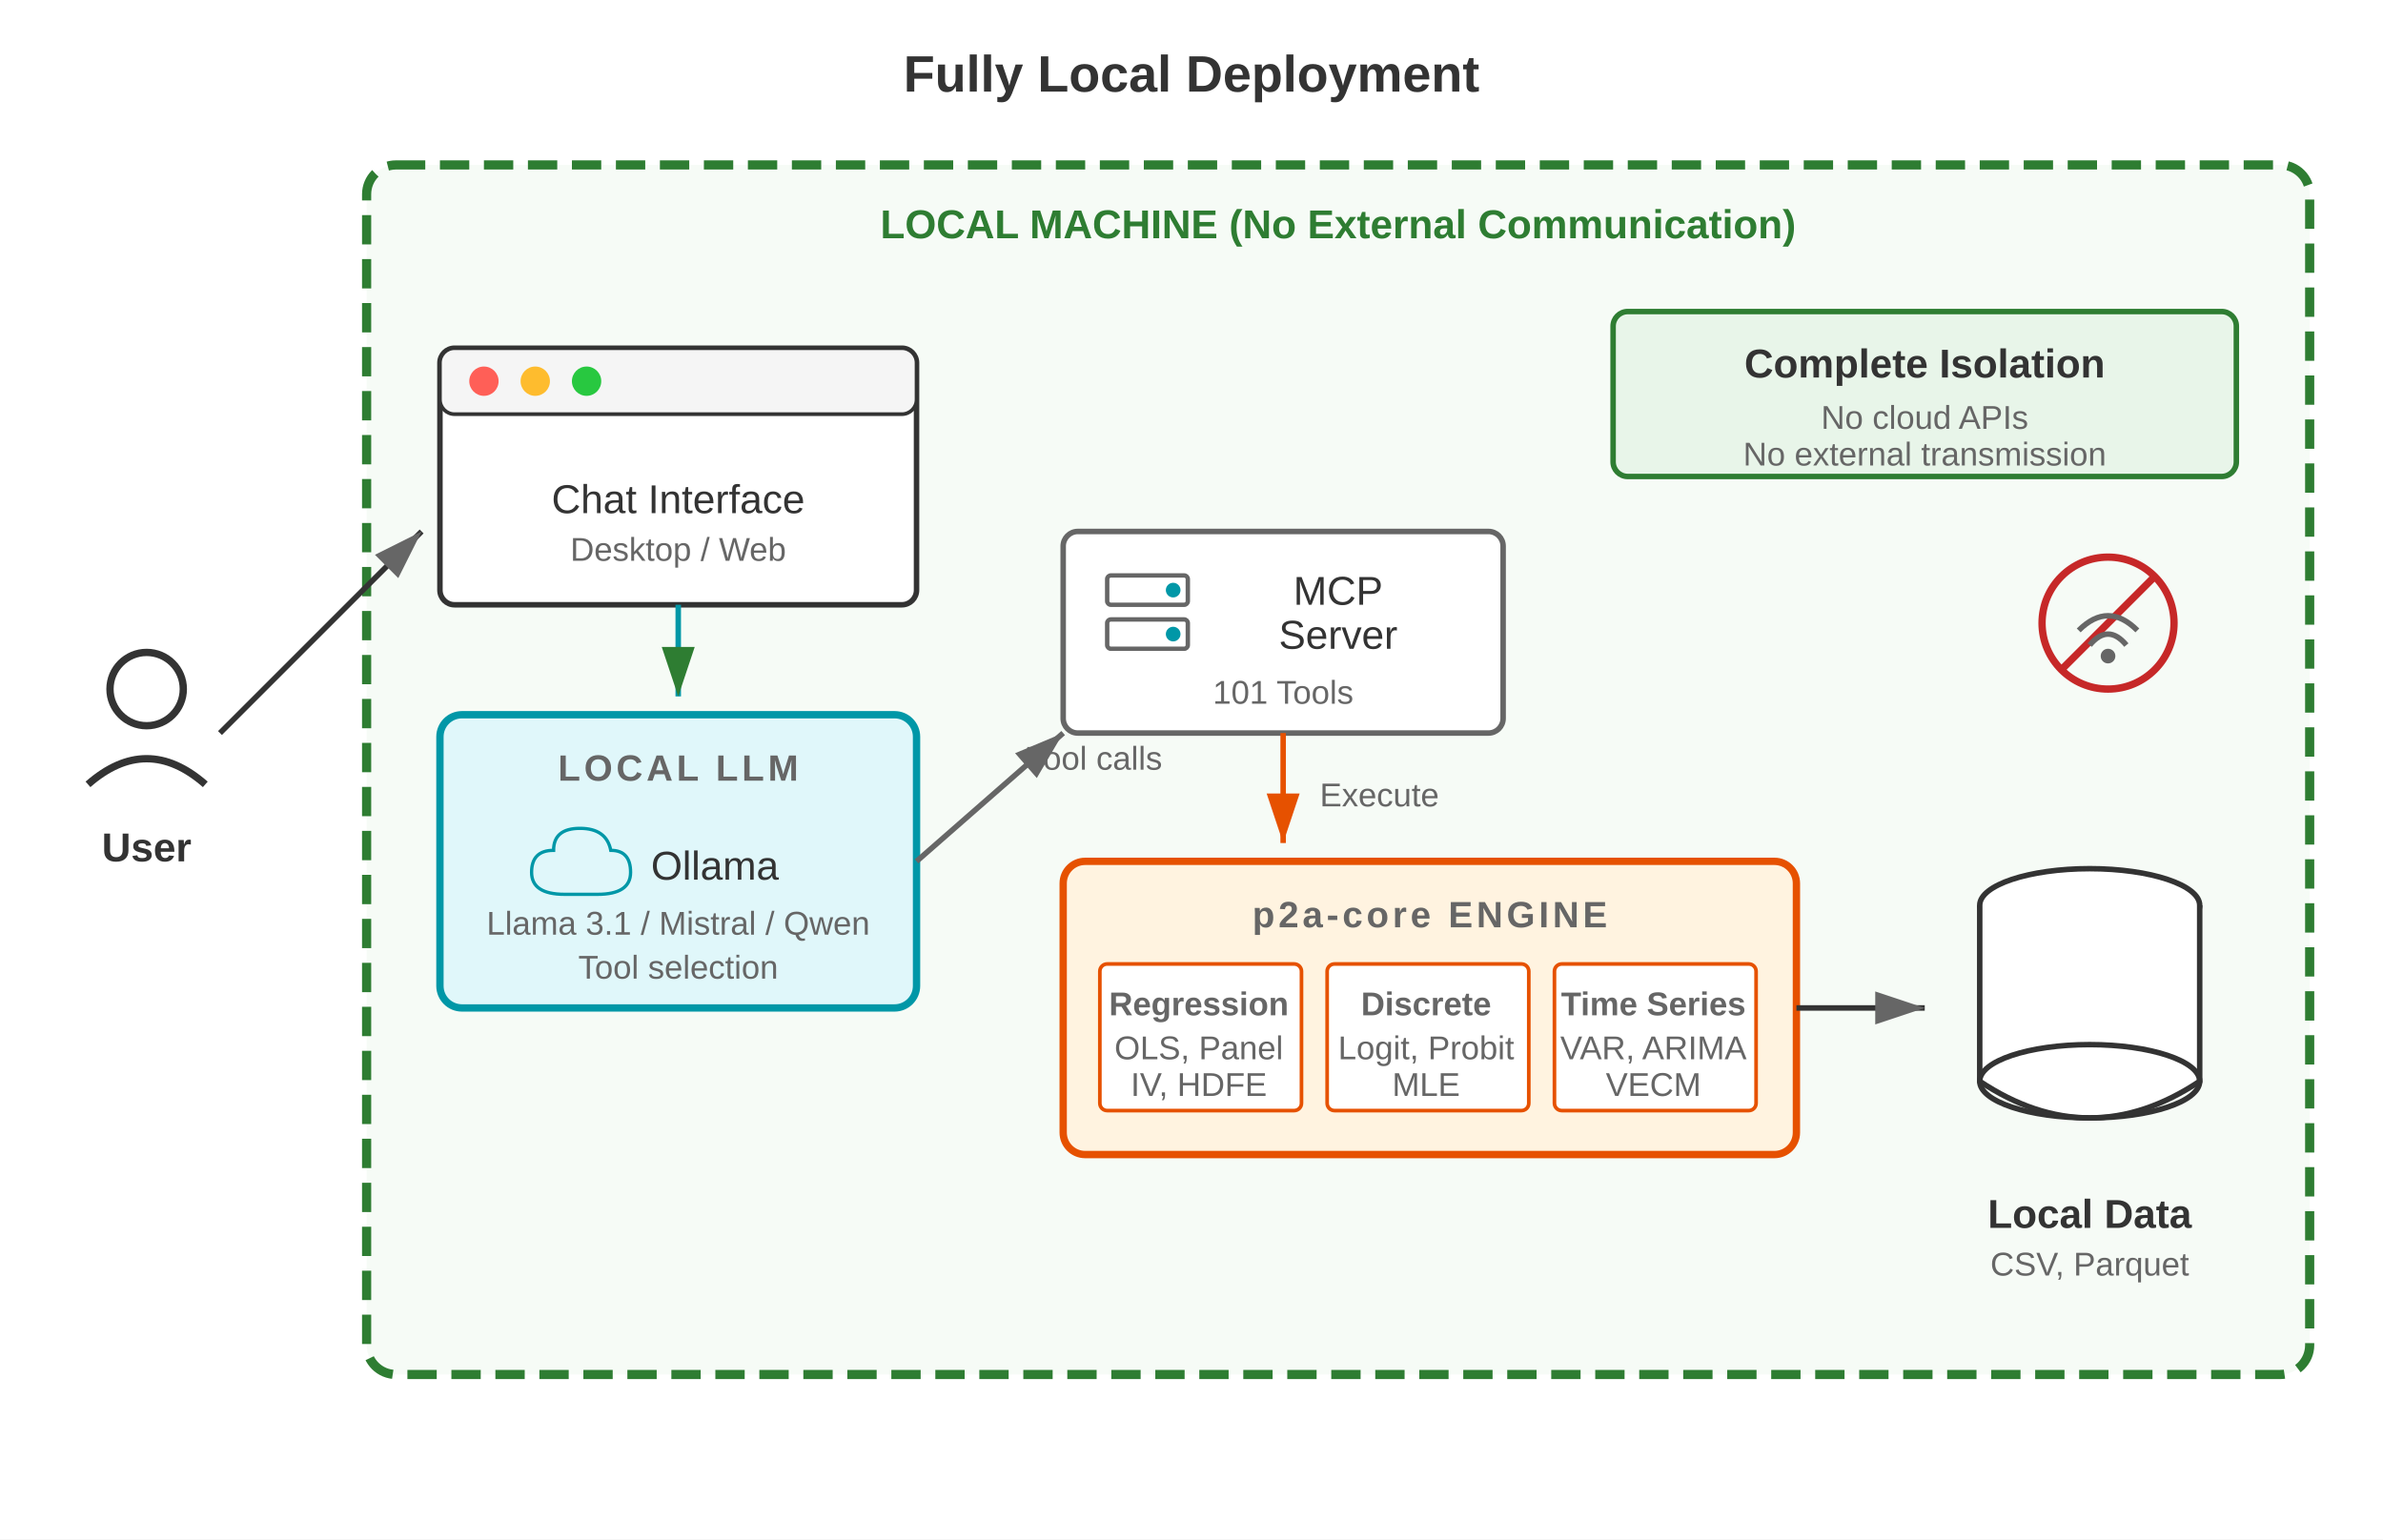
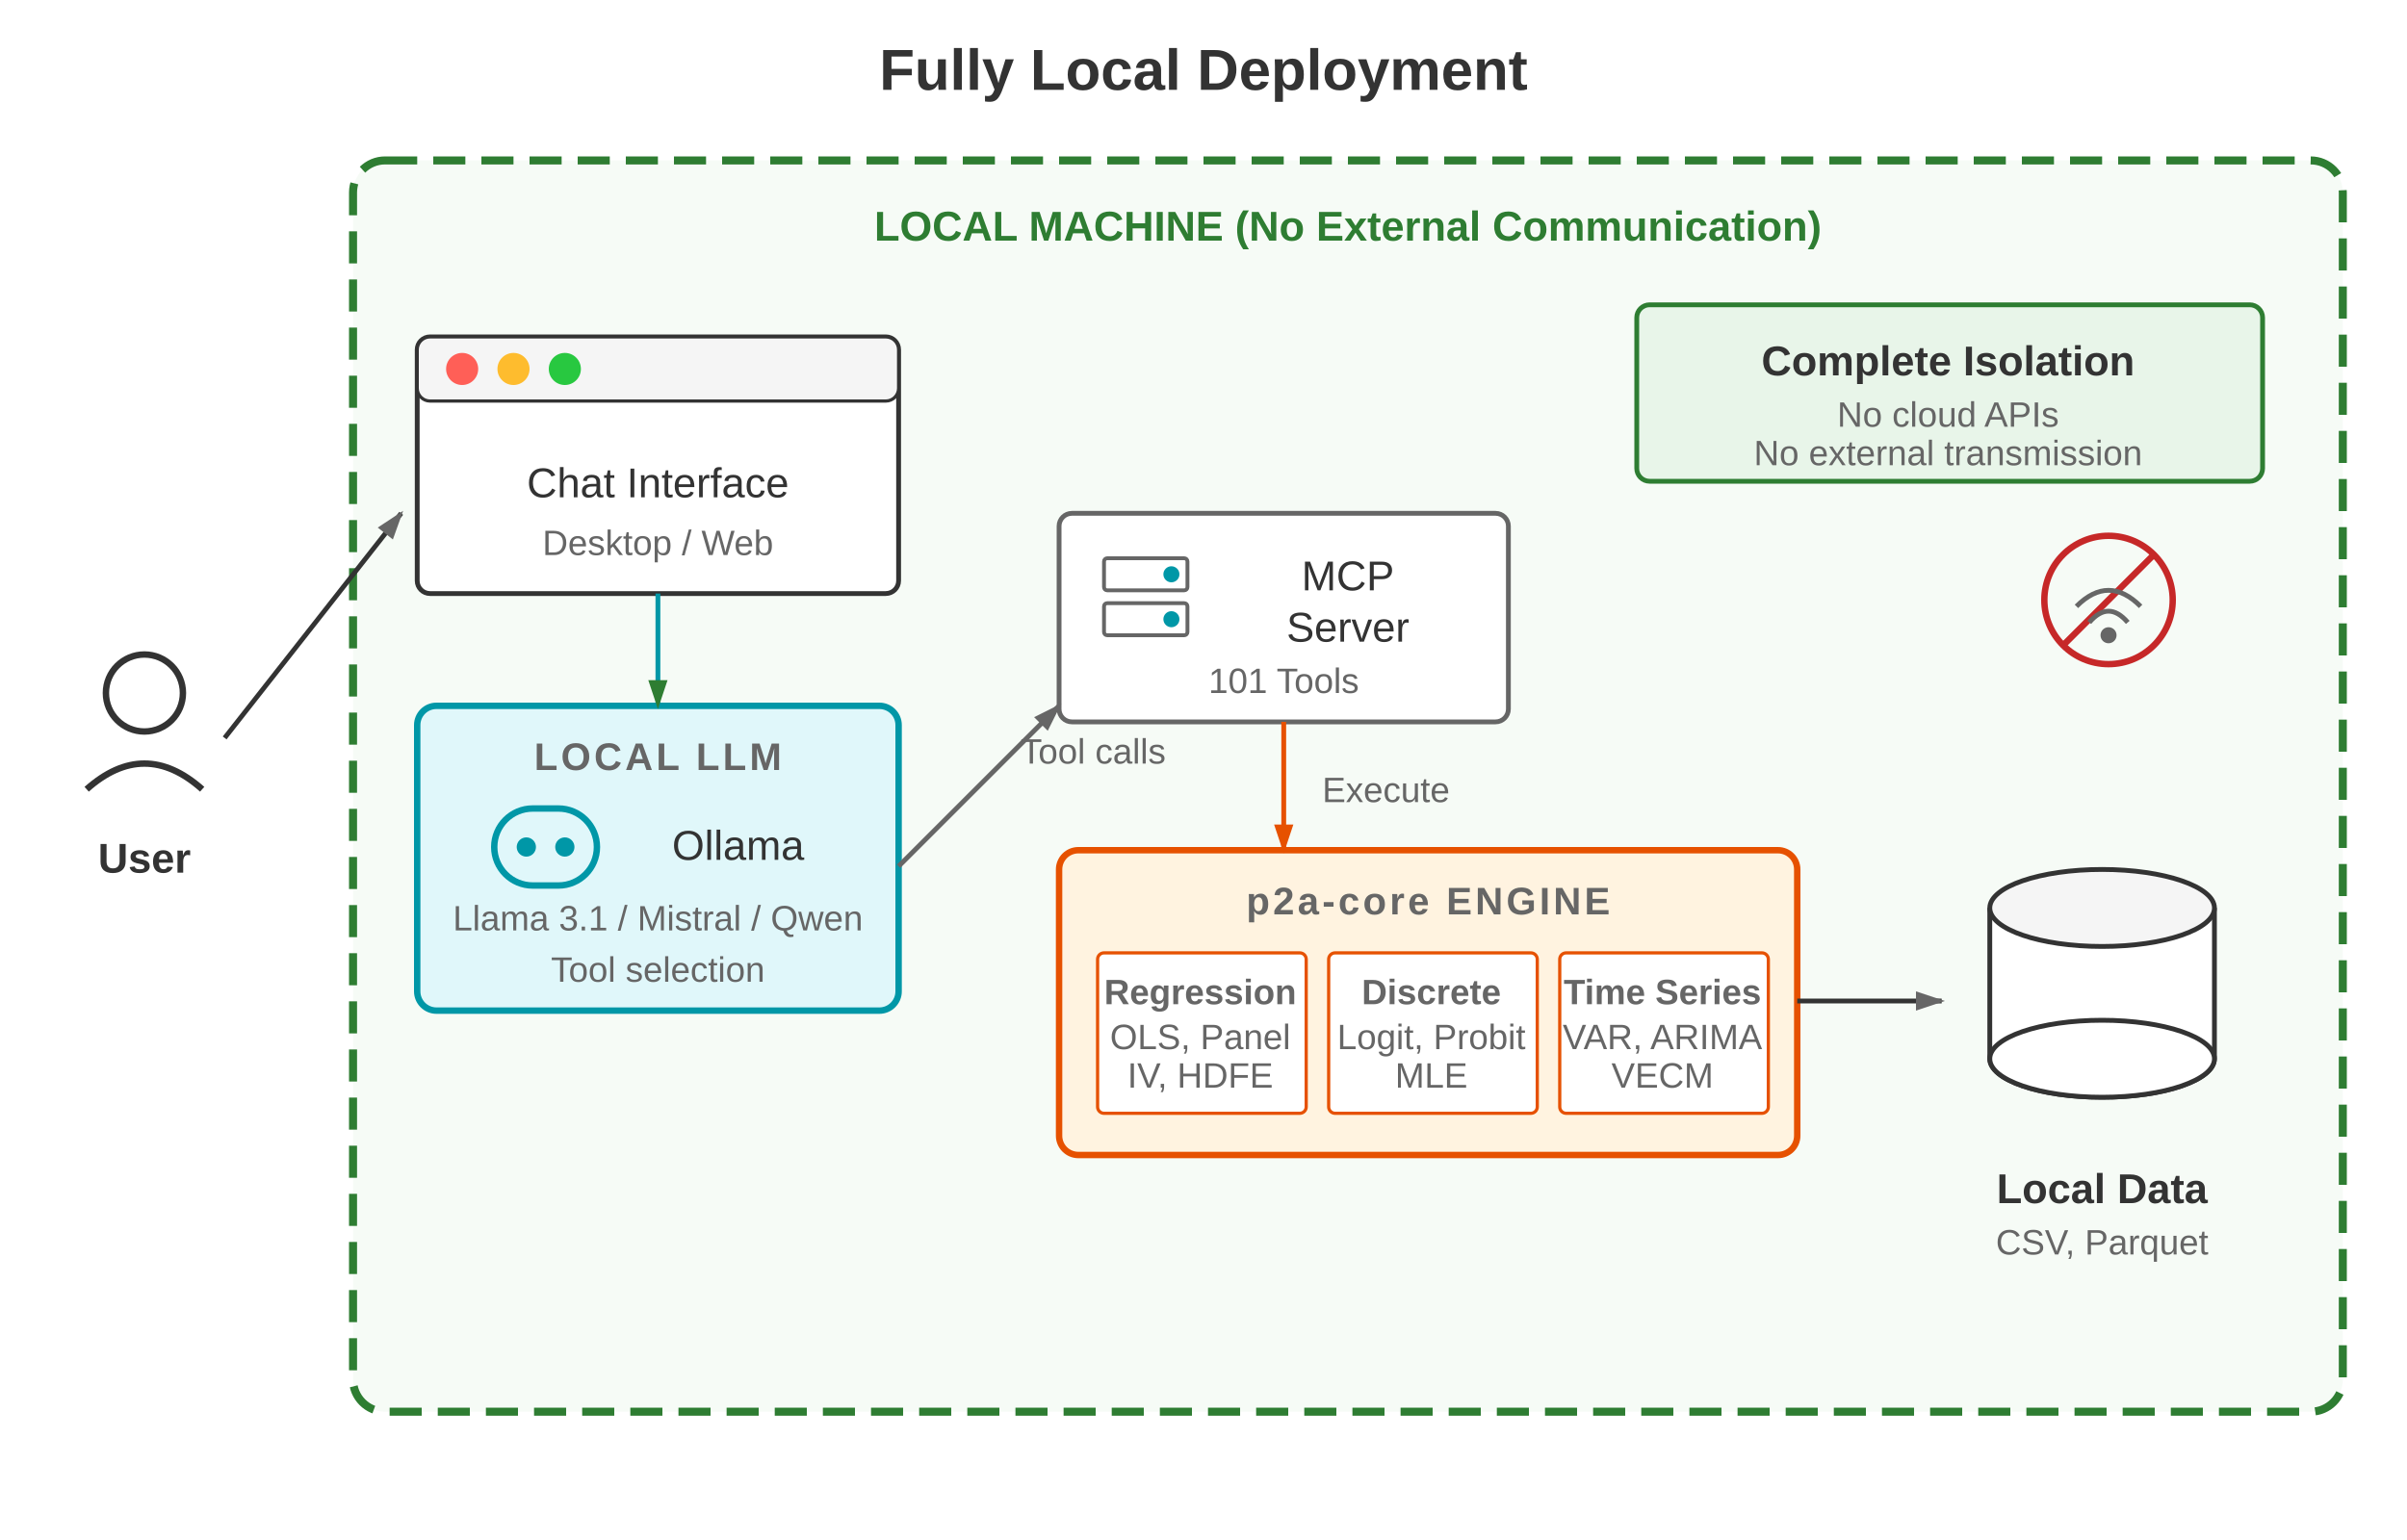
- <svg xmlns="http://www.w3.org/2000/svg" viewBox="0 0 650 420" width="650" height="420">
+ <svg xmlns="http://www.w3.org/2000/svg" viewBox="0 0 750 480" width="750" height="480">
  <defs>
    <style>
-       .title { font-family: 'Helvetica Neue', Arial, sans-serif; font-size: 14px; font-weight: 600; fill: #333; }
-       .label { font-family: 'Helvetica Neue', Arial, sans-serif; font-size: 11px; fill: #333; }
-       .sublabel { font-family: 'Helvetica Neue', Arial, sans-serif; font-size: 9px; fill: #666; }
-       .section-title { font-family: 'Helvetica Neue', Arial, sans-serif; font-size: 10px; font-weight: 600; fill: #666; letter-spacing: 1px; }
-       .boundary-label { font-family: 'Helvetica Neue', Arial, sans-serif; font-size: 11px; font-weight: 600; fill: #2E7D32; }
+       .title { font-family: 'Helvetica Neue', Arial, sans-serif; font-size: 18px; font-weight: 600; fill: #333; }
+       .label { font-family: 'Helvetica Neue', Arial, sans-serif; font-size: 13px; fill: #333; }
+       .sublabel { font-family: 'Helvetica Neue', Arial, sans-serif; font-size: 11px; fill: #666; }
+       .section-title { font-family: 'Helvetica Neue', Arial, sans-serif; font-size: 12px; font-weight: 600; fill: #666; letter-spacing: 1px; }
+       .boundary-label { font-family: 'Helvetica Neue', Arial, sans-serif; font-size: 13px; font-weight: 600; fill: #2E7D32; }
    </style>
-     <marker id="arrow" markerWidth="10" markerHeight="10" refX="9" refY="3" orient="auto" markerUnits="strokeWidth">
+     <marker id="arrow" markerWidth="10" markerHeight="10" refX="8" refY="3" orient="auto" markerUnits="userSpaceOnUse">
      <path d="M0,0 L0,6 L9,3 z" fill="#666" />
    </marker>
-     <marker id="arrow-green" markerWidth="10" markerHeight="10" refX="9" refY="3" orient="auto" markerUnits="strokeWidth">
+     <marker id="arrow-green" markerWidth="10" markerHeight="10" refX="8" refY="3" orient="auto" markerUnits="userSpaceOnUse">
      <path d="M0,0 L0,6 L9,3 z" fill="#2E7D32" />
    </marker>
-     <marker id="arrow-orange" markerWidth="10" markerHeight="10" refX="9" refY="3" orient="auto" markerUnits="strokeWidth">
+     <marker id="arrow-orange" markerWidth="10" markerHeight="10" refX="8" refY="3" orient="auto" markerUnits="userSpaceOnUse">
      <path d="M0,0 L0,6 L9,3 z" fill="#E65100" />
    </marker>
  </defs>
-   <rect width="650" height="420" fill="#fff" />
-   <text x="325" y="25" text-anchor="middle" class="title">Fully Local Deployment</text>
-   <rect x="100" y="45" width="530" height="330" rx="8" fill="#E8F5E9" fill-opacity="0.4" stroke="#2E7D32" stroke-width="2.5" stroke-dasharray="8,4" />
-   <text x="365" y="65" text-anchor="middle" class="boundary-label">LOCAL MACHINE (No External Communication)</text>
-   <g transform="translate(40, 200)">
-     <circle cx="0" cy="-12" r="10" fill="none" stroke="#333" stroke-width="2" />
-     <path d="M-16,14 Q0,0 16,14" fill="none" stroke="#333" stroke-width="2" />
-     <text x="0" y="35" text-anchor="middle" class="label" font-weight="600">User</text>
+   <rect width="750" height="480" fill="#fff" />
+   <text x="375" y="28" text-anchor="middle" class="title">Fully Local Deployment</text>
+   <rect x="110" y="50" width="620" height="390" rx="10" fill="#E8F5E9" fill-opacity="0.4" stroke="#2E7D32" stroke-width="2.5" stroke-dasharray="10,5" />
+   <text x="420" y="75" text-anchor="middle" class="boundary-label">LOCAL MACHINE (No External Communication)</text>
+   <g transform="translate(45, 230)">
+     <circle cx="0" cy="-14" r="12" fill="none" stroke="#333" stroke-width="2" />
+     <path d="M-18,16 Q0,0 18,16" fill="none" stroke="#333" stroke-width="2" />
+     <text x="0" y="42" text-anchor="middle" class="label" font-weight="600">User</text>
  </g>
-   <g transform="translate(120, 95)">
-     <rect x="0" y="0" width="130" height="70" rx="4" fill="#fff" stroke="#333" stroke-width="1.5" />
-     <rect x="0" y="0" width="130" height="18" rx="4" fill="#f5f5f5" stroke="#333" stroke-width="1" />
-     <circle cx="12" cy="9" r="4" fill="#ff5f57" />
-     <circle cx="26" cy="9" r="4" fill="#febc2e" />
-     <circle cx="40" cy="9" r="4" fill="#28c840" />
-     <text x="65" y="45" text-anchor="middle" class="label">Chat Interface</text>
-     <text x="65" y="58" text-anchor="middle" class="sublabel">Desktop / Web</text>
+   <g transform="translate(130, 105)">
+     <rect x="0" y="0" width="150" height="80" rx="4" fill="#fff" stroke="#333" stroke-width="1.5" />
+     <rect x="0" y="0" width="150" height="20" rx="4" fill="#f5f5f5" stroke="#333" stroke-width="1" />
+     <circle cx="14" cy="10" r="5" fill="#ff5f57" />
+     <circle cx="30" cy="10" r="5" fill="#febc2e" />
+     <circle cx="46" cy="10" r="5" fill="#28c840" />
+     <text x="75" y="50" text-anchor="middle" class="label">Chat Interface</text>
+     <text x="75" y="68" text-anchor="middle" class="sublabel">Desktop / Web</text>
  </g>
-   <g transform="translate(120, 195)">
-     <rect x="0" y="0" width="130" height="80" rx="6" fill="#E0F7FA" stroke="#0097A7" stroke-width="2" />
-     <text x="65" y="18" text-anchor="middle" class="section-title" fill="#0097A7">LOCAL LLM</text>
-     <g transform="translate(25, 28)">
-       <path d="M15,35 Q0,35 0,25 Q0,15 10,15 Q10,5 22,5 Q34,5 36,15 Q45,15 45,25 Q45,35 30,35 Z" fill="none" stroke="#0097A7" stroke-width="1.5" transform="scale(0.6)" />
+   <g transform="translate(130, 220)">
+     <rect x="0" y="0" width="150" height="95" rx="6" fill="#E0F7FA" stroke="#0097A7" stroke-width="2" />
+     <text x="75" y="20" text-anchor="middle" class="section-title" fill="#0097A7">LOCAL LLM</text>
+     <g transform="translate(40, 44)">
+       <rect x="-16" y="-12" width="32" height="24" rx="12" fill="#E0F7FA" stroke="#0097A7" stroke-width="2" />
+       <circle cx="-6" cy="0" r="3" fill="#0097A7" />
+       <circle cx="6" cy="0" r="3" fill="#0097A7" />
    </g>
-     <text x="75" y="45" text-anchor="middle" class="label">Ollama</text>
-     <text x="65" y="60" text-anchor="middle" class="sublabel">Llama 3.1 / Mistral / Qwen</text>
-     <text x="65" y="72" text-anchor="middle" class="sublabel" fill="#0097A7">Tool selection</text>
+     <text x="100" y="48" text-anchor="middle" class="label">Ollama</text>
+     <text x="75" y="70" text-anchor="middle" class="sublabel">Llama 3.1 / Mistral / Qwen</text>
+     <text x="75" y="86" text-anchor="middle" class="sublabel" fill="#0097A7">Tool selection</text>
  </g>
-   <g transform="translate(290, 145)">
-     <rect x="0" y="0" width="120" height="55" rx="4" fill="#fff" stroke="#666" stroke-width="1.5" />
-     <rect x="12" y="12" width="22" height="8" rx="1" fill="none" stroke="#666" stroke-width="1.2" />
-     <rect x="12" y="24" width="22" height="8" rx="1" fill="none" stroke="#666" stroke-width="1.2" />
-     <circle cx="30" cy="16" r="2" fill="#0097A7" />
-     <circle cx="30" cy="28" r="2" fill="#0097A7" />
-     <text x="75" y="20" text-anchor="middle" class="label">MCP</text>
-     <text x="75" y="32" text-anchor="middle" class="label">Server</text>
-     <text x="60" y="47" text-anchor="middle" class="sublabel">101 Tools</text>
+   <g transform="translate(330, 160)">
+     <rect x="0" y="0" width="140" height="65" rx="4" fill="#fff" stroke="#666" stroke-width="1.5" />
+     <rect x="14" y="14" width="26" height="10" rx="1" fill="none" stroke="#666" stroke-width="1.2" />
+     <rect x="14" y="28" width="26" height="10" rx="1" fill="none" stroke="#666" stroke-width="1.2" />
+     <circle cx="35" cy="19" r="2.5" fill="#0097A7" />
+     <circle cx="35" cy="33" r="2.5" fill="#0097A7" />
+     <text x="90" y="24" text-anchor="middle" class="label">MCP</text>
+     <text x="90" y="40" text-anchor="middle" class="label">Server</text>
+     <text x="70" y="56" text-anchor="middle" class="sublabel">101 Tools</text>
  </g>
-   <g transform="translate(290, 235)">
-     <rect x="0" y="0" width="200" height="80" rx="6" fill="#FFF3E0" stroke="#E65100" stroke-width="2" />
-     <text x="100" y="18" text-anchor="middle" class="section-title" fill="#E65100">p2a-core ENGINE</text>
-     <g transform="translate(10, 28)">
-       <rect x="0" y="0" width="55" height="40" rx="2" fill="#fff" stroke="#E65100" stroke-width="1" />
-       <text x="27" y="14" text-anchor="middle" class="sublabel" font-weight="600">Regression</text>
-       <text x="27" y="26" text-anchor="middle" class="sublabel">OLS, Panel</text>
-       <text x="27" y="36" text-anchor="middle" class="sublabel">IV, HDFE</text>
+   <g transform="translate(330, 265)">
+     <rect x="0" y="0" width="230" height="95" rx="6" fill="#FFF3E0" stroke="#E65100" stroke-width="2" />
+     <text x="115" y="20" text-anchor="middle" class="section-title" fill="#E65100">p2a-core ENGINE</text>
+     <g transform="translate(12, 32)">
+       <rect x="0" y="0" width="65" height="50" rx="2" fill="#fff" stroke="#E65100" stroke-width="1" />
+       <text x="32" y="16" text-anchor="middle" class="sublabel" font-weight="600">Regression</text>
+       <text x="32" y="30" text-anchor="middle" class="sublabel">OLS, Panel</text>
+       <text x="32" y="42" text-anchor="middle" class="sublabel">IV, HDFE</text>
    </g>
-     <g transform="translate(72, 28)">
-       <rect x="0" y="0" width="55" height="40" rx="2" fill="#fff" stroke="#E65100" stroke-width="1" />
-       <text x="27" y="14" text-anchor="middle" class="sublabel" font-weight="600">Discrete</text>
-       <text x="27" y="26" text-anchor="middle" class="sublabel">Logit, Probit</text>
-       <text x="27" y="36" text-anchor="middle" class="sublabel">MLE</text>
+     <g transform="translate(84, 32)">
+       <rect x="0" y="0" width="65" height="50" rx="2" fill="#fff" stroke="#E65100" stroke-width="1" />
+       <text x="32" y="16" text-anchor="middle" class="sublabel" font-weight="600">Discrete</text>
+       <text x="32" y="30" text-anchor="middle" class="sublabel">Logit, Probit</text>
+       <text x="32" y="42" text-anchor="middle" class="sublabel">MLE</text>
    </g>
-     <g transform="translate(134, 28)">
-       <rect x="0" y="0" width="55" height="40" rx="2" fill="#fff" stroke="#E65100" stroke-width="1" />
-       <text x="27" y="14" text-anchor="middle" class="sublabel" font-weight="600">Time Series</text>
-       <text x="27" y="26" text-anchor="middle" class="sublabel">VAR, ARIMA</text>
-       <text x="27" y="36" text-anchor="middle" class="sublabel">VECM</text>
+     <g transform="translate(156, 32)">
+       <rect x="0" y="0" width="65" height="50" rx="2" fill="#fff" stroke="#E65100" stroke-width="1" />
+       <text x="32" y="16" text-anchor="middle" class="sublabel" font-weight="600">Time Series</text>
+       <text x="32" y="30" text-anchor="middle" class="sublabel">VAR, ARIMA</text>
+       <text x="32" y="42" text-anchor="middle" class="sublabel">VECM</text>
    </g>
  </g>
-   <g transform="translate(530, 235)">
-     <ellipse cx="40" cy="12" rx="30" ry="10" fill="#fff" stroke="#333" stroke-width="1.5" />
-     <path d="M10,12 L10,60 Q40,80 70,60 L70,12" fill="#fff" stroke="#333" stroke-width="1.5" />
-     <ellipse cx="40" cy="60" rx="30" ry="10" fill="none" stroke="#333" stroke-width="1.5" />
-     <text x="40" y="100" text-anchor="middle" class="label" font-weight="600">Local Data</text>
-     <text x="40" y="113" text-anchor="middle" class="sublabel">CSV, Parquet</text>
+   <g transform="translate(610, 265)">
+     <path d="M10,18 L10,65 A35,12 0 0,0 80,65 L80,18" fill="#fff" stroke="#333" stroke-width="1.5" />
+     <ellipse cx="45" cy="65" rx="35" ry="12" fill="#fff" stroke="#333" stroke-width="1.5" />
+     <ellipse cx="45" cy="18" rx="35" ry="12" fill="#f5f5f5" stroke="#333" stroke-width="1.5" />
+     <text x="45" y="110" text-anchor="middle" class="label" font-weight="600">Local Data</text>
+     <text x="45" y="126" text-anchor="middle" class="sublabel">CSV, Parquet</text>
  </g>
-   <path d="M60,200 L115,145" stroke="#333" stroke-width="1.5" fill="none" marker-end="url(#arrow)" />
-   <path d="M185,165 L185,190" stroke="#0097A7" stroke-width="1.5" fill="none" marker-end="url(#arrow-green)" />
-   <path d="M250,235 L290,200" stroke="#666" stroke-width="1.5" fill="none" marker-end="url(#arrow)" />
-   <text x="280" y="210" class="sublabel">Tool calls</text>
-   <path d="M350,200 L350,230" stroke="#E65100" stroke-width="1.5" fill="none" marker-end="url(#arrow-orange)" />
-   <text x="360" y="220" class="sublabel" fill="#E65100">Execute</text>
-   <path d="M490,275 L525,275" stroke="#333" stroke-width="1.5" fill="none" marker-end="url(#arrow)" />
-   <g transform="translate(440, 85)">
-     <rect x="0" y="0" width="170" height="45" rx="4" fill="#E8F5E9" stroke="#2E7D32" stroke-width="1.5" />
-     <text x="85" y="18" text-anchor="middle" class="label" fill="#2E7D32" font-weight="600">Complete Isolation</text>
-     <text x="85" y="32" text-anchor="middle" class="sublabel" fill="#2E7D32">No cloud APIs</text>
-     <text x="85" y="42" text-anchor="middle" class="sublabel" fill="#2E7D32">No external transmission</text>
+   <path d="M70,230 L125,160" stroke="#333" stroke-width="1.5" fill="none" marker-end="url(#arrow)" />
+   <path d="M205,185 L205,220" stroke="#0097A7" stroke-width="1.5" fill="none" marker-end="url(#arrow-green)" />
+   <path d="M280,270 L330,220" stroke="#666" stroke-width="1.5" fill="none" marker-end="url(#arrow)" />
+   <text x="318" y="238" class="sublabel">Tool calls</text>
+   <path d="M400,225 L400,265" stroke="#E65100" stroke-width="1.5" fill="none" marker-end="url(#arrow-orange)" />
+   <text x="412" y="250" class="sublabel" fill="#E65100">Execute</text>
+   <path d="M560,312 L605,312" stroke="#333" stroke-width="1.5" fill="none" marker-end="url(#arrow)" />
+   <g transform="translate(510, 95)">
+     <rect x="0" y="0" width="195" height="55" rx="4" fill="#E8F5E9" stroke="#2E7D32" stroke-width="1.5" />
+     <text x="97" y="22" text-anchor="middle" class="label" fill="#2E7D32" font-weight="600">Complete Isolation</text>
+     <text x="97" y="38" text-anchor="middle" class="sublabel" fill="#2E7D32">No cloud APIs</text>
+     <text x="97" y="50" text-anchor="middle" class="sublabel" fill="#2E7D32">No external transmission</text>
  </g>
-   <g transform="translate(555, 150)">
-     <circle cx="20" cy="20" r="18" fill="none" stroke="#c62828" stroke-width="2" />
-     <line x1="7" y1="33" x2="33" y2="7" stroke="#c62828" stroke-width="2" />
-     <path d="M12,22 Q20,14 28,22" fill="none" stroke="#666" stroke-width="1.5" />
-     <path d="M15,26 Q20,20 25,26" fill="none" stroke="#666" stroke-width="1.5" />
-     <circle cx="20" cy="29" r="2" fill="#666" />
+   <g transform="translate(635, 165)">
+     <circle cx="22" cy="22" r="20" fill="none" stroke="#c62828" stroke-width="2" />
+     <line x1="8" y1="36" x2="36" y2="8" stroke="#c62828" stroke-width="2" />
+     <path d="M12,24 Q22,14 32,24" fill="none" stroke="#666" stroke-width="1.5" />
+     <path d="M16,29 Q22,22 28,29" fill="none" stroke="#666" stroke-width="1.5" />
+     <circle cx="22" cy="33" r="2.5" fill="#666" />
  </g>
</svg>
